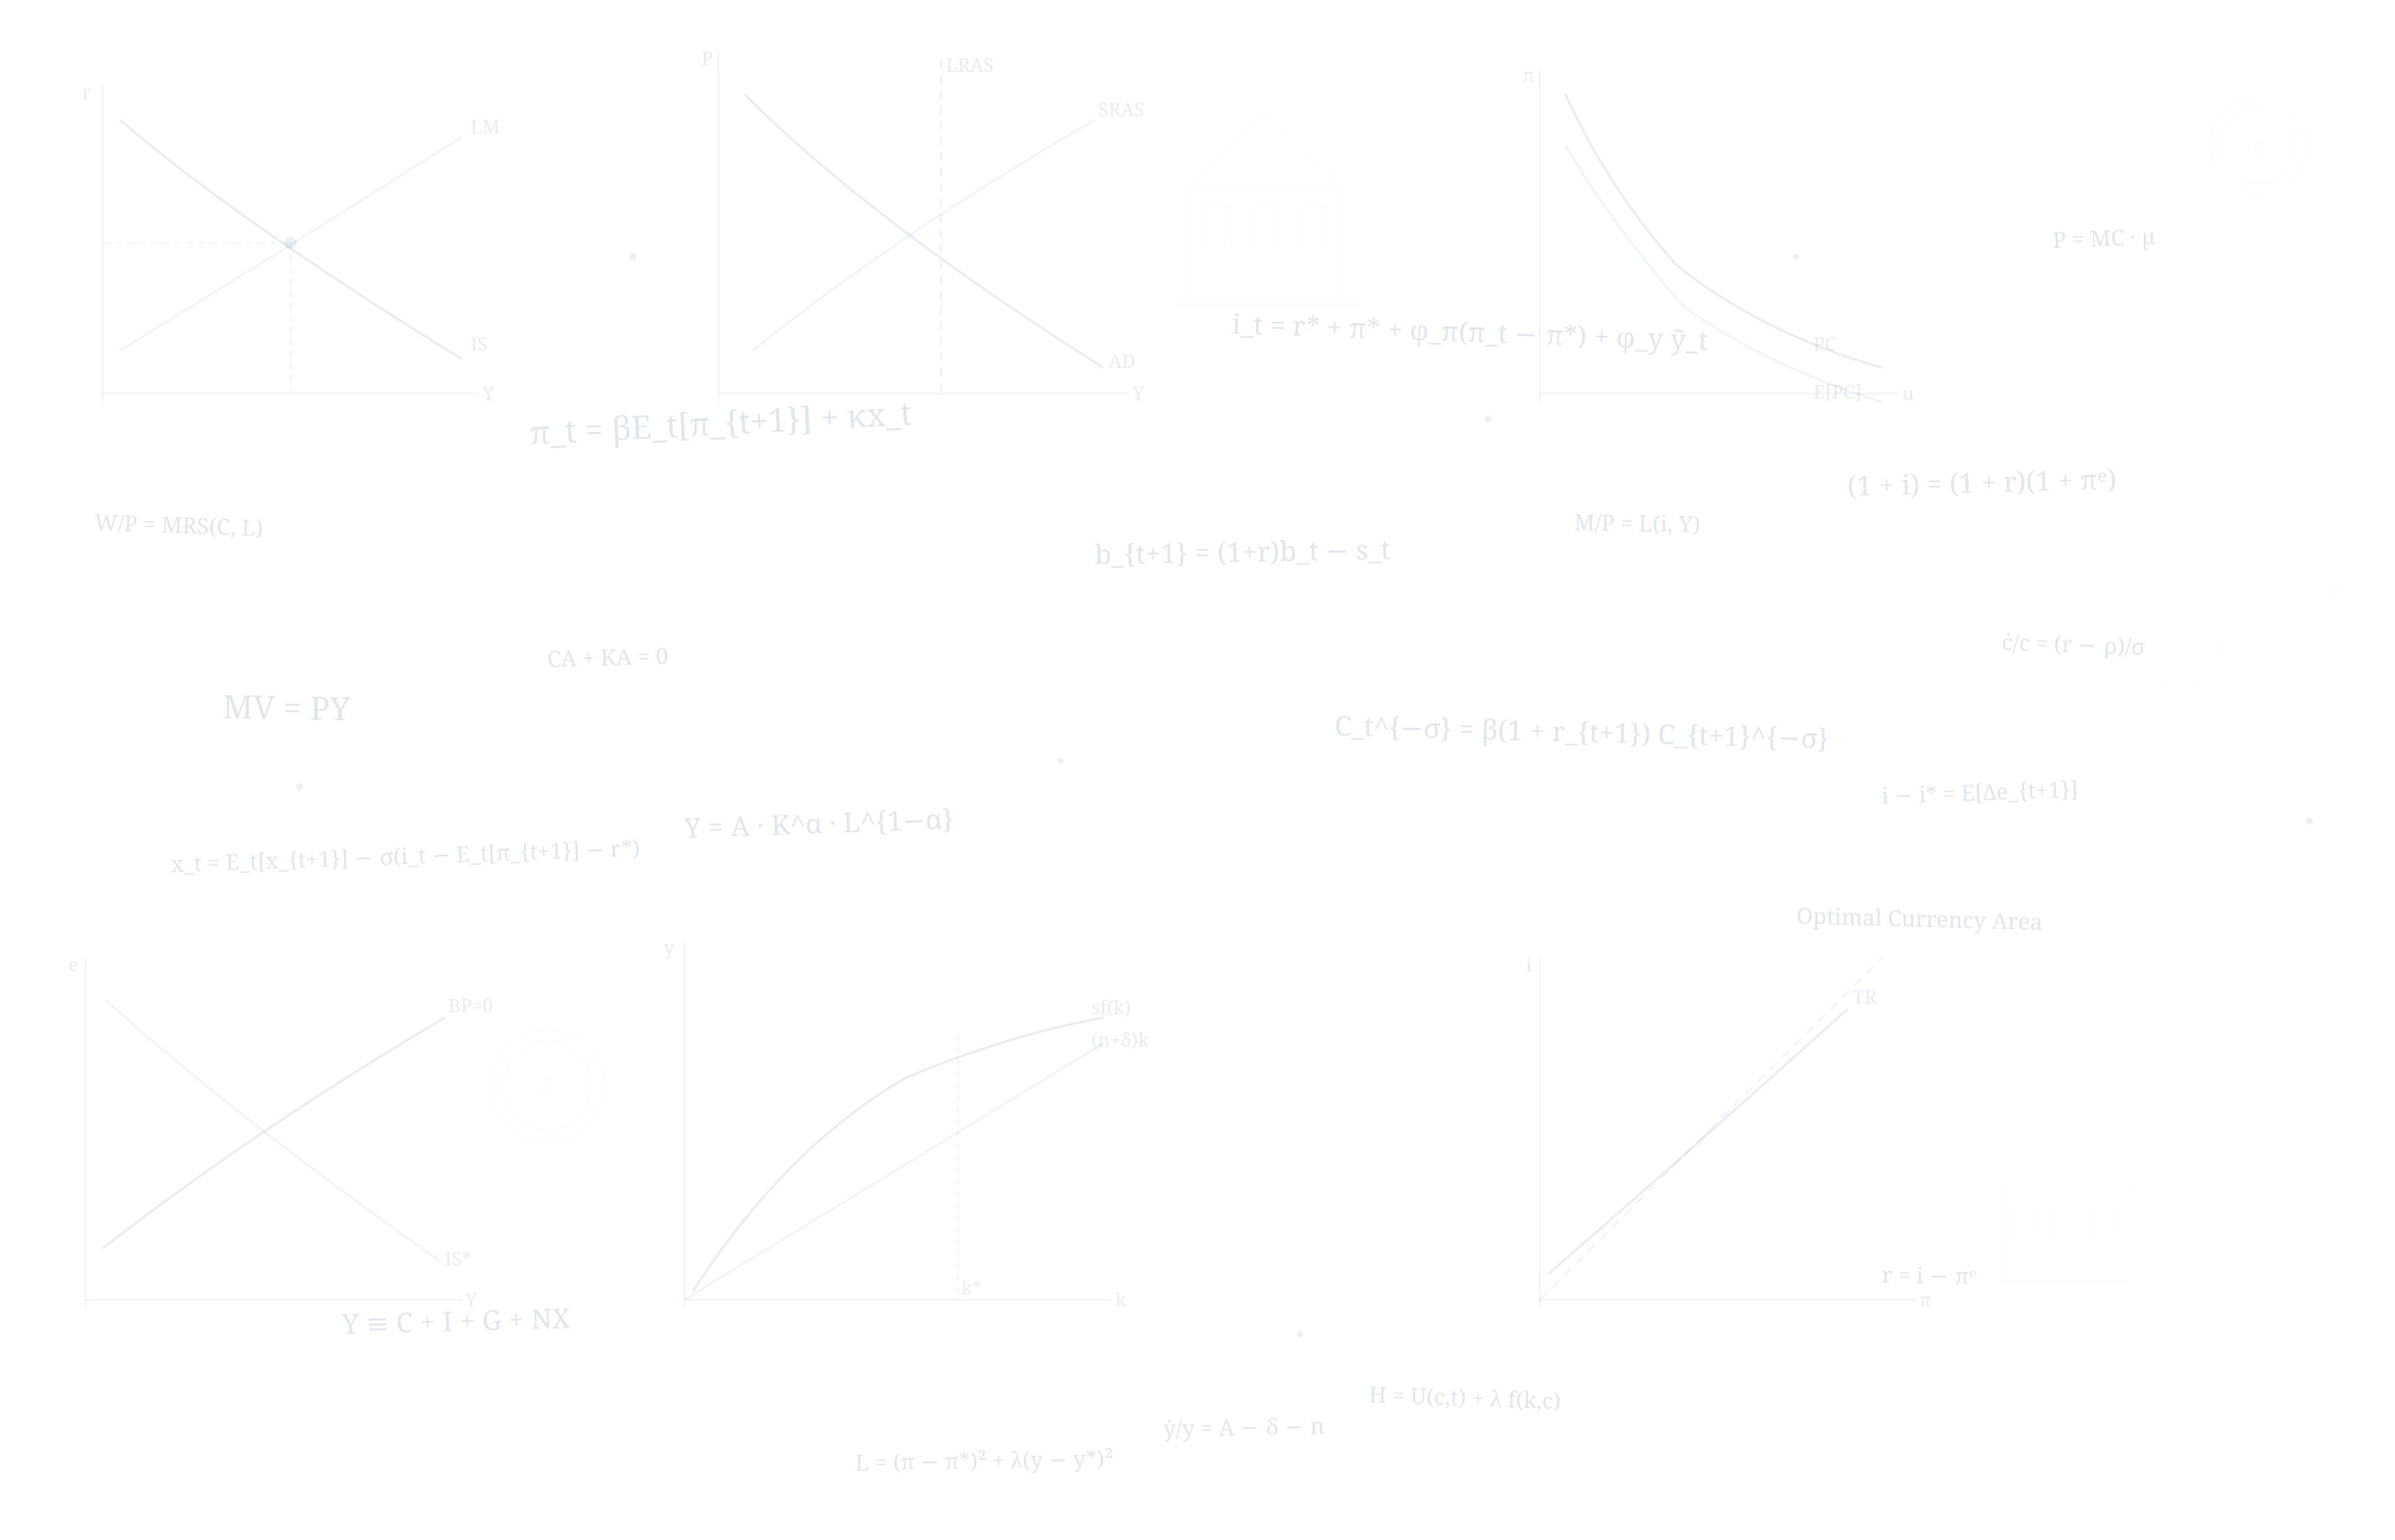
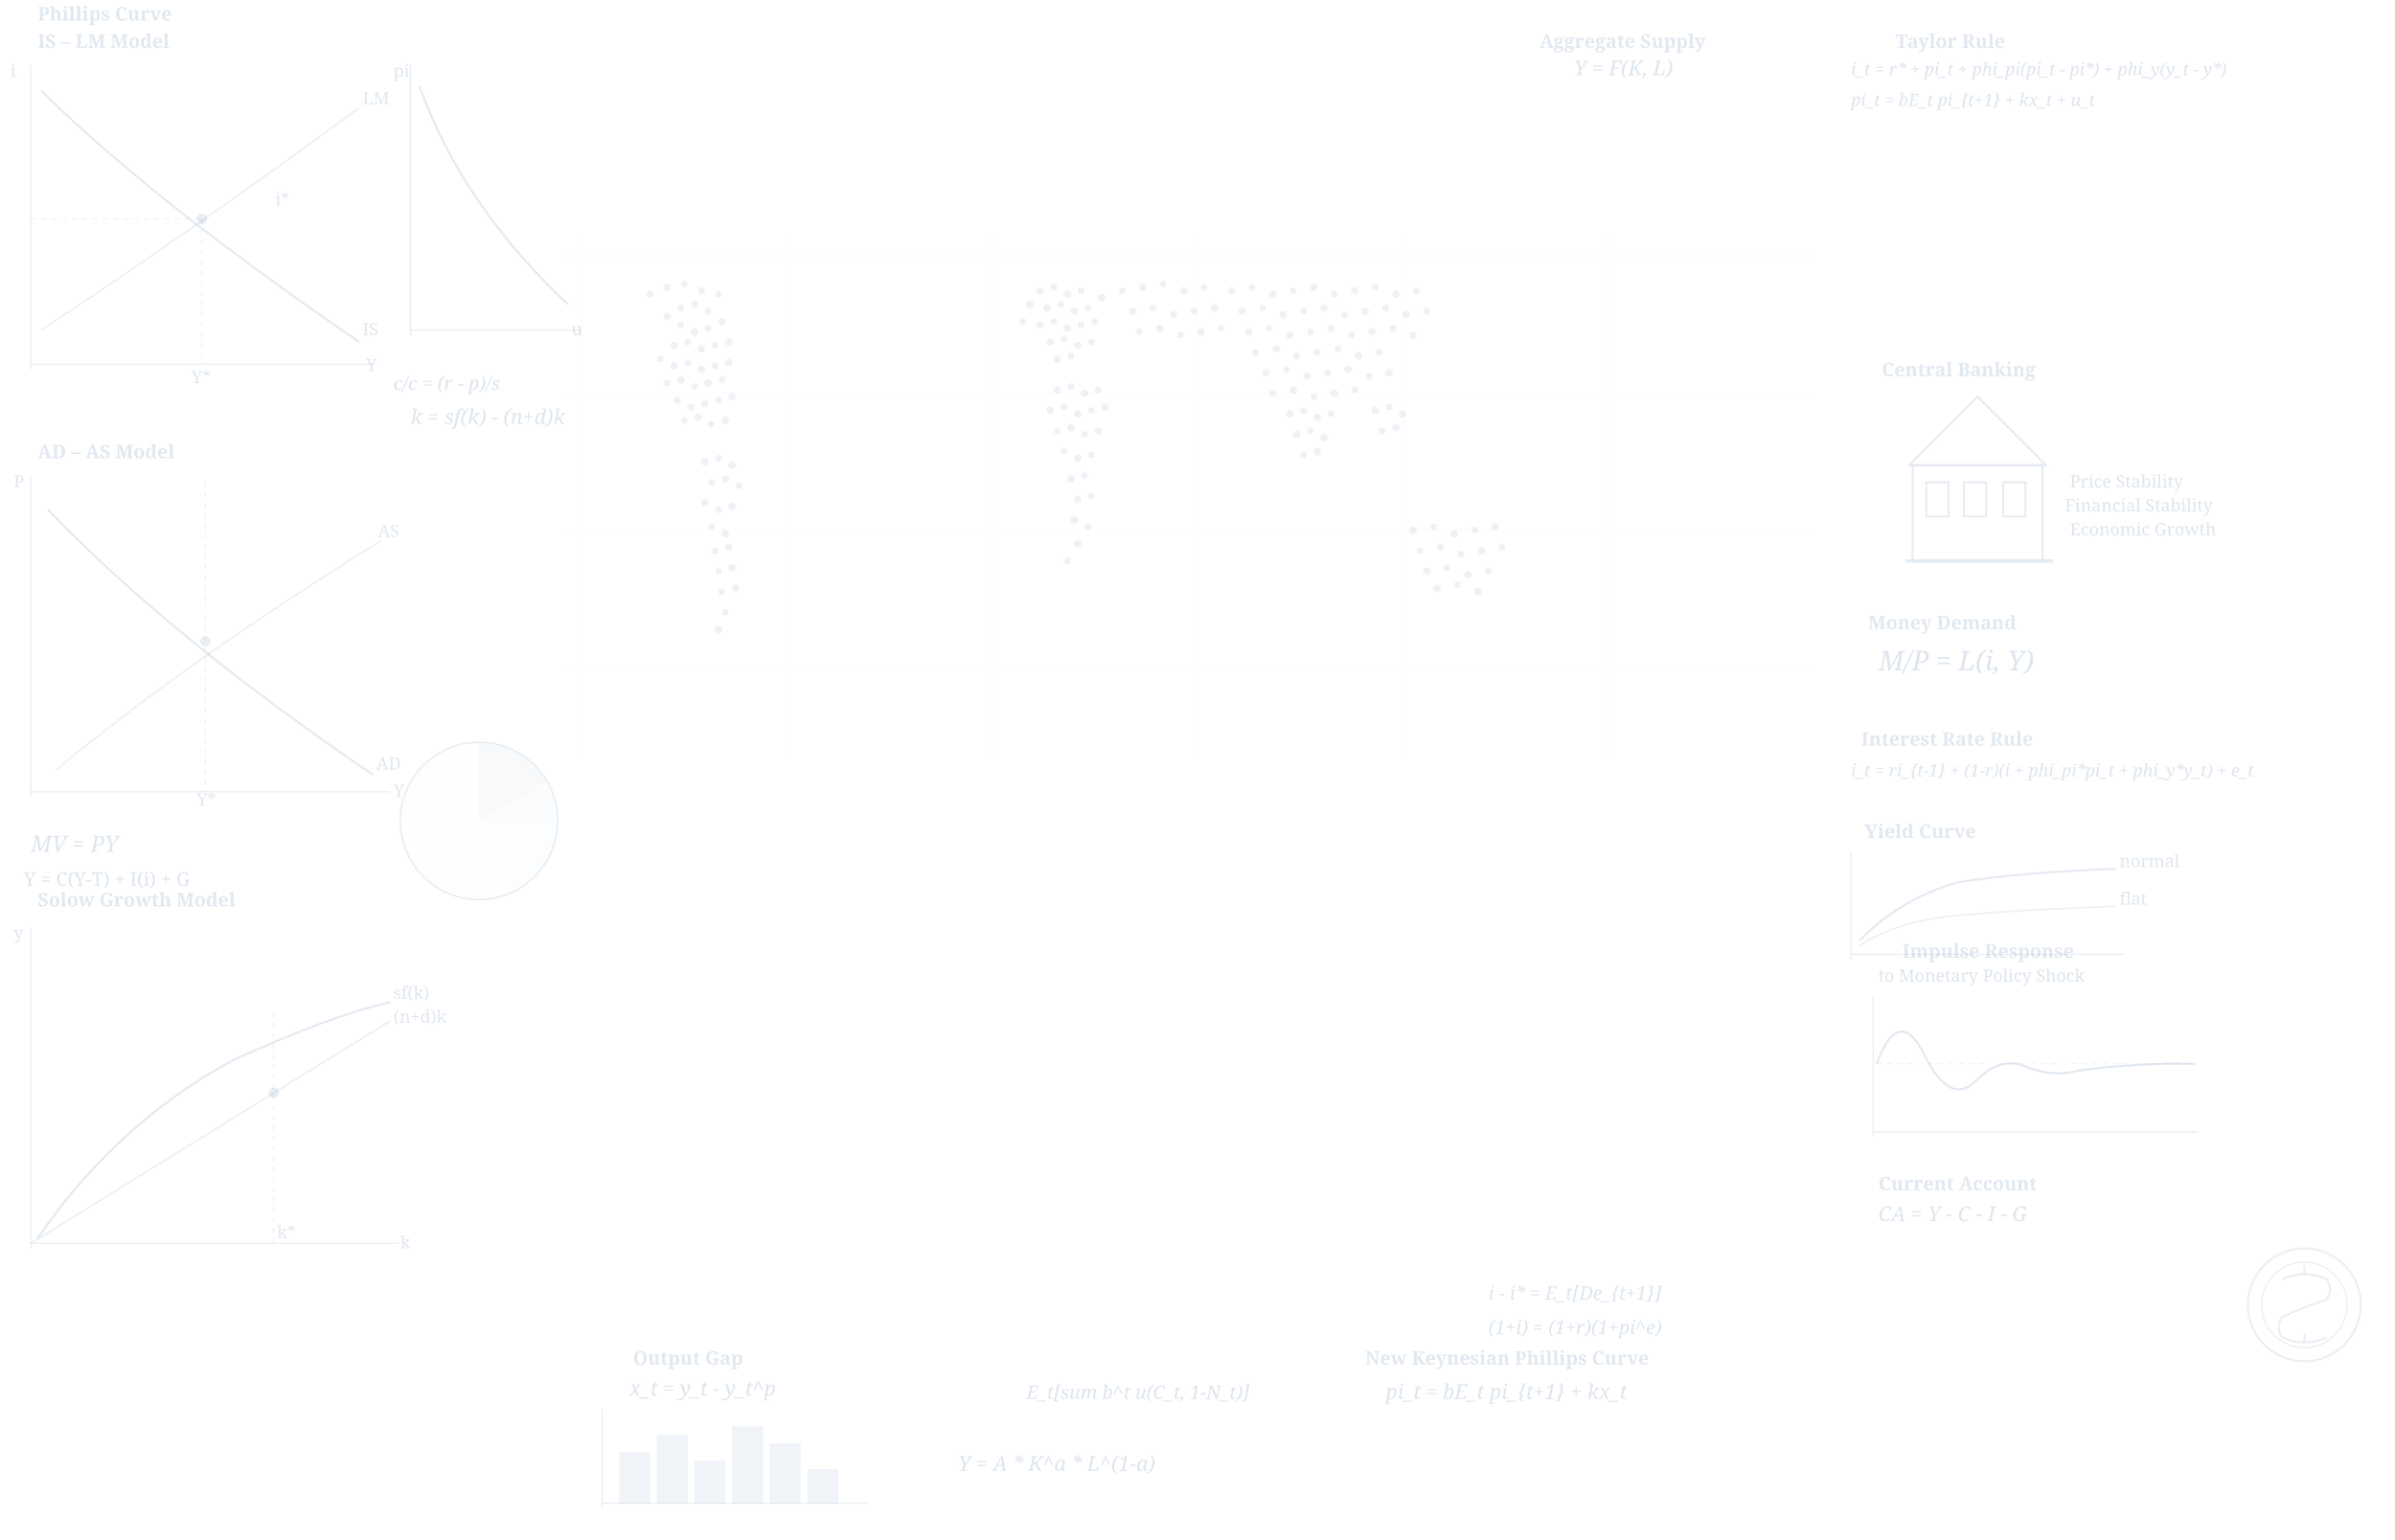
- <svg xmlns="http://www.w3.org/2000/svg" width="100%" viewBox="0 0 1400 900" role="img">
+ <svg xmlns="http://www.w3.org/2000/svg" width="100%" viewBox="0 0 1400 900">
  <defs>
    <style>
-     .eq { font-family: Georgia, serif; fill: #0b3c6f; opacity: 0.13; }
-     .eq-sm { font-size: 13px; }
-     .eq-md { font-size: 16px; }
-     .eq-lg { font-size: 19px; }
-     .curve { fill: none; stroke: #0b3c6f; stroke-width: 1.4; opacity: 0.09; }
-     .curve2 { fill: none; stroke: #2a6fa1; stroke-width: 1.2; opacity: 0.08; }
-     .axis { stroke: #0b3c6f; stroke-width: 0.8; opacity: 0.07; }
-     .axislabel { font-family: Georgia, serif; fill: #0b3c6f; opacity: 0.1; font-size: 11px; }
-     .dot { fill: #0b3c6f; opacity: 0.08; }
-     .icon-stroke { stroke: #0b3c6f; stroke-width: 1.2; fill: none; opacity: 0.09; }
-     .icon-fill { fill: #0b3c6f; opacity: 0.07; }
-   </style>
+ .c{fill:none;stroke:#1a4e8a;stroke-width:1.2;opacity:0.12;}
+ .c2{fill:none;stroke:#2a6fa1;stroke-width:1.0;opacity:0.10;}
+ .ax{stroke:#1a4e8a;stroke-width:0.7;opacity:0.10;}
+ .lbl{font-family:Georgia,serif;fill:#1a4e8a;opacity:0.14;font-size:10px;}
+ .eq{font-family:Georgia,serif;fill:#1a4e8a;opacity:0.15;}
+ .eq-t{font-family:Georgia,serif;fill:#1a4e8a;opacity:0.13;font-size:11px;font-weight:bold;}
+ .dot{fill:#1a4e8a;opacity:0.10;}
+ .gridl{stroke:#2a6fa1;stroke-width:0.3;opacity:0.06;}
+ .dash{fill:none;stroke:#1a4e8a;stroke-width:0.6;stroke-dasharray:3,3;opacity:0.09;}
+ </style>
  </defs>
-   <g transform="translate(60, 50)">
-     <line x1="0" y1="180" x2="220" y2="180" class="axis" />
-     <line x1="0" y1="0" x2="0" y2="185" class="axis" />
-     <text x="222" y="184" class="axislabel">Y</text>
-     <text x="-12" y="8" class="axislabel">r</text>
-     <path d="M10 20 Q80 80 210 160" class="curve" />
-     <path d="M10 155 Q100 100 210 30" class="curve2" />
-     <text x="215" y="155" class="axislabel">IS</text>
-     <text x="215" y="28" class="axislabel">LM</text>
-     <circle cx="110" cy="92" r="3.5" class="dot" />
-     <line x1="110" y1="92" x2="110" y2="180" stroke="#0b3c6f" stroke-width="0.7" stroke-dasharray="4,3" opacity="0.07" />
-     <line x1="0" y1="92" x2="110" y2="92" stroke="#0b3c6f" stroke-width="0.7" stroke-dasharray="4,3" opacity="0.07" />
-   </g>
-   <g transform="translate(420, 30)">
-     <line x1="0" y1="200" x2="240" y2="200" class="axis" />
-     <line x1="0" y1="0" x2="0" y2="205" class="axis" />
-     <text x="242" y="204" class="axislabel">Y</text>
-     <text x="-10" y="8" class="axislabel">P</text>
-     <path d="M15 25 Q90 100 225 185" class="curve" />
-     <path d="M20 175 Q100 110 220 40" class="curve2" />
-     <line x1="130" y1="5" x2="130" y2="200" stroke="#0b3c6f" stroke-width="1" stroke-dasharray="5,4" opacity="0.08" />
-     <text x="133" y="12" class="axislabel">LRAS</text>
-     <text x="228" y="185" class="axislabel">AD</text>
-     <text x="222" y="38" class="axislabel">SRAS</text>
-   </g>
-   <g transform="translate(900, 40)">
-     <line x1="0" y1="190" x2="210" y2="190" class="axis" />
-     <line x1="0" y1="0" x2="0" y2="195" class="axis" />
-     <text x="212" y="194" class="axislabel">u</text>
-     <text x="-10" y="8" class="axislabel">π</text>
-     <path d="M15 15 Q40 70 80 115 Q130 155 200 175" class="curve" />
-     <path d="M15 45 Q45 95 85 140 Q135 175 200 195" class="curve2" />
-     <text x="160" y="165" class="axislabel">PC</text>
-     <text x="160" y="193" class="axislabel">E[PC]</text>
-   </g>
-   <g transform="translate(50, 560)">
-     <line x1="0" y1="200" x2="220" y2="200" class="axis" />
-     <line x1="0" y1="0" x2="0" y2="205" class="axis" />
-     <text x="222" y="204" class="axislabel">Y</text>
-     <text x="-10" y="8" class="axislabel">e</text>
-     <path d="M10 170 Q100 100 210 35" class="curve" />
-     <path d="M12 25 Q90 95 208 178" class="curve2" />
-     <text x="212" y="32" class="axislabel">BP=0</text>
-     <text x="210" y="180" class="axislabel">IS*</text>
-   </g>
-   <g transform="translate(400, 550)">
-     <line x1="0" y1="210" x2="250" y2="210" class="axis" />
-     <line x1="0" y1="0" x2="0" y2="215" class="axis" />
-     <text x="252" y="214" class="axislabel">k</text>
-     <text x="-12" y="8" class="axislabel">y</text>
-     <path d="M5 205 Q60 120 130 80 Q190 55 245 45" class="curve" />
-     <path d="M0 210 L245 60" class="curve2" />
-     <line x1="160" y1="55" x2="160" y2="210" stroke="#0b3c6f" stroke-width="0.7" stroke-dasharray="4,3" opacity="0.07" />
-     <text x="162" y="207" class="axislabel">k*</text>
-     <text x="238" y="43" class="axislabel">sf(k)</text>
-     <text x="238" y="62" class="axislabel">(n+δ)k</text>
-   </g>
-   <g transform="translate(900, 560)">
-     <line x1="0" y1="200" x2="220" y2="200" class="axis" />
-     <line x1="0" y1="0" x2="0" y2="205" class="axis" />
-     <text x="222" y="204" class="axislabel">π</text>
-     <text x="-8" y="8" class="axislabel">i</text>
-     <line x1="0" y1="200" x2="200" y2="0" stroke="#0b3c6f" stroke-width="0.9" stroke-dasharray="6,4" opacity="0.07" />
-     <path d="M5 185 Q80 120 180 30" class="curve" />
-     <text x="183" y="27" class="axislabel">TR</text>
-   </g>
-   <g transform="translate(1250, 330)" opacity="0.08">
-     <line x1="0" y1="100" x2="120" y2="100" class="axis" />
-     <line x1="0" y1="0" x2="0" y2="103" class="axis" />
-     <polyline points="5,80 20,65 35,70 50,45 65,50 80,30 95,35 115,15" class="curve" style="opacity:0.12" />
-     <circle cx="115" cy="15" r="3" class="dot" />
-   </g>
-   <text x="310" y="260" class="eq eq-lg" transform="rotate(-3, 310, 260)">π_t = βE_t[π_{t+1}] + κx_t</text>
-   <text x="720" y="195" class="eq eq-md" transform="rotate(2, 720, 195)">i_t = r* + π* + φ_π(π_t − π*) + φ_y ỹ_t</text>
-   <text x="1080" y="290" class="eq eq-md" transform="rotate(-1.5, 1080, 290)">(1 + i) = (1 + r)(1 + πᵉ)</text>
-   <text x="130" y="420" class="eq eq-lg" transform="rotate(1, 130, 420)">MV = PY</text>
-   <text x="400" y="490" class="eq eq-md" transform="rotate(-2, 400, 490)">Y = A · K^α · L^{1−α}</text>
-   <text x="780" y="430" class="eq eq-md" transform="rotate(1.5, 780, 430)">C_t^{−σ} = β(1 + r_{t+1}) C_{t+1}^{−σ}</text>
-   <text x="1100" y="470" class="eq eq-sm" transform="rotate(-2, 1100, 470)">i − i* = E[Δe_{t+1}]</text>
-   <text x="55" y="310" class="eq eq-sm" transform="rotate(2, 55, 310)">W/P = MRS(C, L)</text>
-   <text x="640" y="330" class="eq eq-md" transform="rotate(-1, 640, 330)">b_{t+1} = (1+r)b_t − s_t</text>
-   <text x="1170" y="380" class="eq eq-sm" transform="rotate(2, 1170, 380)">ċ/c = (r − ρ)/σ</text>
-   <text x="320" y="390" class="eq eq-sm" transform="rotate(-1.5, 320, 390)">CA + KA = 0</text>
-   <text x="920" y="310" class="eq eq-sm" transform="rotate(1, 920, 310)">M/P = L(i, Y)</text>
-   <text x="100" y="510" class="eq eq-sm" transform="rotate(-2, 100, 510)">x_t = E_t[x_{t+1}] − σ(i_t − E_t[π_{t+1}] − r*)</text>
-   <text x="1050" y="540" class="eq eq-sm" transform="rotate(1.5, 1050, 540)">Optimal Currency Area</text>
-   <text x="500" y="860" class="eq eq-sm" transform="rotate(-1, 500, 860)">L = (π − π*)² + λ(y − y*)²</text>
-   <text x="800" y="820" class="eq eq-sm" transform="rotate(2, 800, 820)">H = U(c,t) + λ f(k,c)</text>
-   <text x="200" y="780" class="eq eq-md" transform="rotate(-1.5, 200, 780)">Y ≡ C + I + G + NX</text>
-   <text x="1100" y="750" class="eq eq-sm" transform="rotate(1, 1100, 750)">r = i − πᵉ</text>
-   <text x="1200" y="145" class="eq eq-sm" transform="rotate(-2, 1200, 145)">P = MC · μ</text>
-   <text x="680" y="840" class="eq eq-sm" transform="rotate(-1, 680, 840)">ẏ/y = A − δ − n</text>
-   <g transform="translate(695, 60)" opacity="0.07">
-     <rect x="0" y="50" width="90" height="65" class="icon-stroke" />
-     <rect x="10" y="60" width="15" height="25" class="icon-stroke" />
-     <rect x="37" y="60" width="15" height="25" class="icon-stroke" />
-     <rect x="65" y="60" width="15" height="25" class="icon-stroke" />
-     <polygon points="45,5 0,50 90,50" class="icon-stroke" />
-     <line x1="0" y1="115" x2="90" y2="115" stroke="#0b3c6f" stroke-width="2" opacity="0.09" />
-     <line x1="-10" y1="118" x2="100" y2="118" stroke="#0b3c6f" stroke-width="2.5" opacity="0.09" />
-     <text x="17" y="135" class="axislabel" style="font-size:9px;">CENTRAL BANK</text>
-   </g>
-   <g transform="translate(1170, 650)" opacity="0.06">
-     <rect x="0" y="45" width="75" height="55" class="icon-stroke" />
-     <rect x="8" y="55" width="12" height="20" class="icon-stroke" />
-     <rect x="31" y="55" width="12" height="20" class="icon-stroke" />
-     <rect x="55" y="55" width="12" height="20" class="icon-stroke" />
-     <polygon points="37,5 0,45 75,45" class="icon-stroke" />
-     <line x1="0" y1="100" x2="75" y2="100" stroke="#0b3c6f" stroke-width="2" opacity="0.09" />
-   </g>
-   <g transform="translate(285, 600)" opacity="0.08">
-     <circle cx="35" cy="35" r="33" class="icon-stroke" />
-     <circle cx="35" cy="35" r="26" class="icon-stroke" />
-     <text x="35" y="40" text-anchor="middle" class="axislabel" style="font-size:14px; font-weight:bold;">$</text>
-   </g>
-   <g transform="translate(1290, 55)" opacity="0.07">
-     <circle cx="30" cy="30" r="28" class="icon-stroke" />
-     <circle cx="30" cy="30" r="22" class="icon-stroke" />
-     <text x="30" y="36" text-anchor="middle" class="axislabel" style="font-size:13px; font-weight:bold;">€</text>
-   </g>
-   <circle cx="370" cy="150" r="2" class="dot" />
-   <circle cx="620" cy="445" r="1.8" class="dot" />
-   <circle cx="870" cy="245" r="2" class="dot" />
-   <circle cx="1050" cy="150" r="1.8" class="dot" />
-   <circle cx="175" cy="460" r="2" class="dot" />
-   <circle cx="1350" cy="480" r="2" class="dot" />
-   <circle cx="760" cy="780" r="1.8" class="dot" />
+   <g transform="translate(340,150)">
+     <line x1="-10" y1="0" x2="720" y2="0" class="gridl" />
+     <line x1="-10" y1="80" x2="720" y2="80" class="gridl" />
+     <line x1="-10" y1="160" x2="720" y2="160" class="gridl" />
+     <line x1="-10" y1="240" x2="720" y2="240" class="gridl" />
+     <line x1="0" y1="-10" x2="0" y2="290" class="gridl" />
+     <line x1="120" y1="-10" x2="120" y2="290" class="gridl" />
+     <line x1="240" y1="-10" x2="240" y2="290" class="gridl" />
+     <line x1="360" y1="-10" x2="360" y2="290" class="gridl" />
+     <line x1="480" y1="-10" x2="480" y2="290" class="gridl" />
+     <line x1="600" y1="-10" x2="600" y2="290" class="gridl" />
+     <g fill="#1a4e8a" opacity="0.075">
+       <circle cx="50" cy="35" r="2.2" />
+       <circle cx="58" cy="30" r="2" />
+       <circle cx="66" cy="28" r="2.2" />
+       <circle cx="74" cy="32" r="2" />
+       <circle cx="82" cy="38" r="2.2" />
+       <circle cx="58" cy="40" r="2" />
+       <circle cx="66" cy="44" r="2.2" />
+       <circle cx="74" cy="42" r="2" />
+       <circle cx="54" cy="52" r="2.2" />
+       <circle cx="62" cy="50" r="2" />
+       <circle cx="70" cy="54" r="2.2" />
+       <circle cx="78" cy="52" r="2" />
+       <circle cx="86" cy="50" r="2.2" />
+       <circle cx="46" cy="60" r="2" />
+       <circle cx="54" cy="64" r="2.2" />
+       <circle cx="62" cy="62" r="2" />
+       <circle cx="70" cy="66" r="2.2" />
+       <circle cx="78" cy="64" r="2" />
+       <circle cx="86" cy="62" r="2.2" />
+       <circle cx="50" cy="74" r="2" />
+       <circle cx="58" cy="72" r="2.2" />
+       <circle cx="66" cy="76" r="2" />
+       <circle cx="74" cy="74" r="2.2" />
+       <circle cx="82" cy="72" r="2" />
+       <circle cx="56" cy="84" r="2.2" />
+       <circle cx="64" cy="88" r="2" />
+       <circle cx="72" cy="86" r="2.2" />
+       <circle cx="80" cy="84" r="2" />
+       <circle cx="88" cy="82" r="2.2" />
+       <circle cx="60" cy="96" r="2" />
+       <circle cx="68" cy="94" r="2.2" />
+       <circle cx="76" cy="98" r="2" />
+       <circle cx="84" cy="96" r="2.2" />
+       <circle cx="40" cy="22" r="2" />
+       <circle cx="50" cy="18" r="2.2" />
+       <circle cx="60" cy="16" r="2" />
+       <circle cx="70" cy="20" r="2.2" />
+       <circle cx="80" cy="22" r="2" />
+     </g>
+     <g fill="#1a4e8a" opacity="0.075">
+       <circle cx="72" cy="120" r="2.2" />
+       <circle cx="80" cy="118" r="2" />
+       <circle cx="88" cy="122" r="2.2" />
+       <circle cx="76" cy="132" r="2" />
+       <circle cx="84" cy="130" r="2.2" />
+       <circle cx="92" cy="134" r="2" />
+       <circle cx="72" cy="144" r="2.2" />
+       <circle cx="80" cy="148" r="2" />
+       <circle cx="88" cy="146" r="2.2" />
+       <circle cx="76" cy="158" r="2" />
+       <circle cx="84" cy="162" r="2.2" />
+       <circle cx="78" cy="172" r="2" />
+       <circle cx="86" cy="170" r="2.2" />
+       <circle cx="80" cy="184" r="2" />
+       <circle cx="88" cy="182" r="2.2" />
+       <circle cx="82" cy="196" r="2" />
+       <circle cx="90" cy="194" r="2.2" />
+       <circle cx="84" cy="208" r="2" />
+       <circle cx="80" cy="218" r="2.2" />
+     </g>
+     <g fill="#1a4e8a" opacity="0.075">
+       <circle cx="268" cy="20" r="2.2" />
+       <circle cx="276" cy="18" r="2" />
+       <circle cx="284" cy="22" r="2.2" />
+       <circle cx="292" cy="20" r="2" />
+       <circle cx="272" cy="30" r="2.2" />
+       <circle cx="280" cy="28" r="2" />
+       <circle cx="288" cy="32" r="2.2" />
+       <circle cx="296" cy="30" r="2" />
+       <circle cx="268" cy="40" r="2.2" />
+       <circle cx="276" cy="38" r="2" />
+       <circle cx="284" cy="42" r="2.2" />
+       <circle cx="292" cy="40" r="2" />
+       <circle cx="300" cy="38" r="2" />
+       <circle cx="274" cy="50" r="2.2" />
+       <circle cx="282" cy="48" r="2" />
+       <circle cx="290" cy="52" r="2.2" />
+       <circle cx="298" cy="50" r="2" />
+       <circle cx="278" cy="60" r="2.2" />
+       <circle cx="286" cy="58" r="2" />
+       <circle cx="262" cy="28" r="2.2" />
+       <circle cx="258" cy="38" r="2" />
+       <circle cx="304" cy="24" r="2.2" />
+     </g>
+     <g fill="#1a4e8a" opacity="0.075">
+       <circle cx="278" cy="78" r="2.2" />
+       <circle cx="286" cy="76" r="2" />
+       <circle cx="294" cy="80" r="2.2" />
+       <circle cx="302" cy="78" r="2" />
+       <circle cx="274" cy="90" r="2.2" />
+       <circle cx="282" cy="88" r="2" />
+       <circle cx="290" cy="92" r="2.2" />
+       <circle cx="298" cy="90" r="2" />
+       <circle cx="306" cy="88" r="2.2" />
+       <circle cx="278" cy="102" r="2" />
+       <circle cx="286" cy="100" r="2.2" />
+       <circle cx="294" cy="104" r="2" />
+       <circle cx="302" cy="102" r="2.2" />
+       <circle cx="282" cy="114" r="2" />
+       <circle cx="290" cy="118" r="2.2" />
+       <circle cx="298" cy="116" r="2" />
+       <circle cx="286" cy="130" r="2.2" />
+       <circle cx="294" cy="128" r="2" />
+       <circle cx="290" cy="142" r="2.2" />
+       <circle cx="298" cy="140" r="2" />
+       <circle cx="288" cy="154" r="2.2" />
+       <circle cx="296" cy="158" r="2" />
+       <circle cx="290" cy="168" r="2.2" />
+       <circle cx="284" cy="178" r="2" />
+     </g>
+     <g fill="#1a4e8a" opacity="0.075">
+       <circle cx="380" cy="20" r="2.2" />
+       <circle cx="392" cy="18" r="2" />
+       <circle cx="404" cy="22" r="2.2" />
+       <circle cx="416" cy="20" r="2" />
+       <circle cx="428" cy="18" r="2.2" />
+       <circle cx="440" cy="22" r="2" />
+       <circle cx="452" cy="20" r="2.2" />
+       <circle cx="464" cy="18" r="2" />
+       <circle cx="476" cy="22" r="2.2" />
+       <circle cx="488" cy="20" r="2" />
+       <circle cx="386" cy="32" r="2.2" />
+       <circle cx="398" cy="30" r="2" />
+       <circle cx="410" cy="34" r="2.2" />
+       <circle cx="422" cy="32" r="2" />
+       <circle cx="434" cy="30" r="2.2" />
+       <circle cx="446" cy="34" r="2" />
+       <circle cx="458" cy="32" r="2.2" />
+       <circle cx="470" cy="30" r="2" />
+       <circle cx="482" cy="34" r="2.2" />
+       <circle cx="494" cy="32" r="2" />
+       <circle cx="390" cy="44" r="2.2" />
+       <circle cx="402" cy="42" r="2" />
+       <circle cx="414" cy="46" r="2.2" />
+       <circle cx="426" cy="44" r="2" />
+       <circle cx="438" cy="42" r="2.2" />
+       <circle cx="450" cy="46" r="2" />
+       <circle cx="462" cy="44" r="2.2" />
+       <circle cx="474" cy="42" r="2" />
+       <circle cx="486" cy="46" r="2.2" />
+       <circle cx="394" cy="56" r="2" />
+       <circle cx="406" cy="54" r="2.2" />
+       <circle cx="418" cy="58" r="2" />
+       <circle cx="430" cy="56" r="2.2" />
+       <circle cx="442" cy="54" r="2" />
+       <circle cx="454" cy="58" r="2.2" />
+       <circle cx="466" cy="56" r="2" />
+       <circle cx="400" cy="68" r="2.2" />
+       <circle cx="412" cy="66" r="2" />
+       <circle cx="424" cy="70" r="2.2" />
+       <circle cx="436" cy="68" r="2" />
+       <circle cx="448" cy="66" r="2.2" />
+       <circle cx="460" cy="70" r="2" />
+       <circle cx="472" cy="68" r="2.2" />
+       <circle cx="404" cy="80" r="2" />
+       <circle cx="416" cy="78" r="2.2" />
+       <circle cx="428" cy="82" r="2" />
+       <circle cx="440" cy="80" r="2.2" />
+       <circle cx="452" cy="78" r="2" />
+       <circle cx="414" cy="92" r="2.2" />
+       <circle cx="422" cy="90" r="2" />
+       <circle cx="430" cy="94" r="2.2" />
+       <circle cx="438" cy="92" r="2" />
+       <circle cx="418" cy="104" r="2.2" />
+       <circle cx="426" cy="102" r="2" />
+       <circle cx="434" cy="106" r="2.2" />
+       <circle cx="422" cy="116" r="2" />
+       <circle cx="430" cy="114" r="2.2" />
+       <circle cx="464" cy="90" r="2.2" />
+       <circle cx="472" cy="88" r="2" />
+       <circle cx="480" cy="92" r="2.2" />
+       <circle cx="468" cy="102" r="2" />
+       <circle cx="476" cy="100" r="2.2" />
+     </g>
+     <g fill="#1a4e8a" opacity="0.075">
+       <circle cx="486" cy="160" r="2.2" />
+       <circle cx="498" cy="158" r="2" />
+       <circle cx="510" cy="162" r="2.2" />
+       <circle cx="522" cy="160" r="2" />
+       <circle cx="534" cy="158" r="2.2" />
+       <circle cx="490" cy="172" r="2" />
+       <circle cx="502" cy="170" r="2.2" />
+       <circle cx="514" cy="174" r="2" />
+       <circle cx="526" cy="172" r="2.2" />
+       <circle cx="538" cy="170" r="2" />
+       <circle cx="494" cy="184" r="2.2" />
+       <circle cx="506" cy="182" r="2" />
+       <circle cx="518" cy="186" r="2.2" />
+       <circle cx="530" cy="184" r="2" />
+       <circle cx="500" cy="194" r="2.2" />
+       <circle cx="512" cy="192" r="2" />
+       <circle cx="524" cy="196" r="2.2" />
+     </g>
+     <g fill="#1a4e8a" opacity="0.075">
+       <circle cx="316" cy="20" r="2" />
+       <circle cx="328" cy="18" r="2.2" />
+       <circle cx="340" cy="16" r="2" />
+       <circle cx="352" cy="20" r="2.2" />
+       <circle cx="364" cy="18" r="2" />
+       <circle cx="322" cy="32" r="2.2" />
+       <circle cx="334" cy="30" r="2" />
+       <circle cx="346" cy="34" r="2.2" />
+       <circle cx="358" cy="32" r="2" />
+       <circle cx="370" cy="30" r="2.2" />
+       <circle cx="326" cy="44" r="2" />
+       <circle cx="338" cy="42" r="2.2" />
+       <circle cx="350" cy="46" r="2" />
+       <circle cx="362" cy="44" r="2.2" />
+       <circle cx="374" cy="42" r="2" />
+     </g>
+   </g>
+   <text x="22" y="28" class="eq-t" font-size="12">IS – LM Model</text>
+   <g transform="translate(18,38)">
+     <line x1="0" y1="175" x2="200" y2="175" class="ax" />
+     <line x1="0" y1="0" x2="0" y2="178" class="ax" />
+     <path d="M6,15 Q72,80 192,162" class="c" />
+     <path d="M6,155 Q90,100 192,25" class="c2" />
+     <line x1="100" y1="90" x2="100" y2="175" class="dash" />
+     <line x1="0" y1="90" x2="100" y2="90" class="dash" />
+     <circle cx="100" cy="90" r="3" class="dot" />
+     <text x="194" y="158" class="lbl">IS</text>
+     <text x="194" y="23" class="lbl">LM</text>
+     <text x="143" y="82" class="lbl">i*</text>
+     <text x="94" y="186" class="lbl">Y*</text>
+     <text x="196" y="179" class="lbl">Y</text>
+     <text x="-12" y="7" class="lbl">i</text>
+   </g>
+   <text x="22" y="268" class="eq-t" font-size="12">AD – AS Model</text>
+   <g transform="translate(18,278)">
+     <line x1="0" y1="185" x2="210" y2="185" class="ax" />
+     <line x1="0" y1="0" x2="0" y2="188" class="ax" />
+     <path d="M10,20 Q82,95 200,175" class="c" />
+     <path d="M15,172 Q92,108 205,38" class="c2" />
+     <line x1="102" y1="4" x2="102" y2="185" class="dash" />
+     <circle cx="102" cy="97" r="3" class="dot" />
+     <text x="202" y="172" class="lbl">AD</text>
+     <text x="203" y="36" class="lbl">AS</text>
+     <text x="97" y="193" class="lbl">Y*</text>
+     <text x="212" y="188" class="lbl">Y</text>
+     <text x="-10" y="7" class="lbl">P</text>
+   </g>
+   <text x="22" y="530" class="eq-t" font-size="12">Solow Growth Model</text>
+   <g transform="translate(18,542)">
+     <line x1="0" y1="185" x2="215" y2="185" class="ax" />
+     <line x1="0" y1="0" x2="0" y2="188" class="ax" />
+     <path d="M4,182 Q50,115 118,78 Q175,52 210,44" class="c" />
+     <path d="M0,185 L210,55" class="c2" />
+     <line x1="142" y1="50" x2="142" y2="185" class="dash" />
+     <circle cx="142" cy="97" r="3" class="dot" />
+     <text x="212" y="42" class="lbl">sf(k)</text>
+     <text x="212" y="56" class="lbl">(n+d)k</text>
+     <text x="144" y="182" class="lbl">k*</text>
+     <text x="216" y="188" class="lbl">k</text>
+     <text x="-10" y="7" class="lbl">y</text>
+   </g>
+   <text x="18" y="498" class="eq" font-size="13" font-style="italic">MV = PY</text>
+   <text x="14" y="518" class="eq" font-size="11">Y = C(Y-T) + I(i) + G</text>
+   <text x="230" y="228" class="eq" font-size="11" font-style="italic">c/c = (r - p)/s</text>
+   <text x="240" y="248" class="eq" font-size="12" font-style="italic">k = sf(k) - (n+d)k</text>
+   <text x="22" y="12" class="eq-t" font-size="10">Phillips Curve</text>
+   <g transform="translate(240,38)">
+     <line x1="0" y1="155" x2="100" y2="155" class="ax" />
+     <line x1="0" y1="0" x2="0" y2="158" class="ax" />
+     <path d="M5,12 Q18,48 40,80 Q62,112 92,140" class="c" />
+     <text x="94" y="158" class="lbl">u</text>
+     <text x="-10" y="7" class="lbl">pi</text>
+   </g>
+   <g transform="translate(230,430)" opacity="0.10">
+     <circle cx="50" cy="50" r="46" fill="none" stroke="#1a4e8a" stroke-width="1" />
+     <path d="M50,50 L50,4 A46,46 0 0,1 90,27 Z" fill="#1a4e8a" opacity="0.35" />
+     <path d="M50,50 L90,27 A46,46 0 0,1 96,50 Z" fill="#1a4e8a" opacity="0.20" />
+     <path d="M50,50 L96,50 A46,46 0 0,1 72,90 Z" fill="#1a4e8a" opacity="0.12" />
+     <path d="M50,50 L72,90 A46,46 0 1,1 50,4 Z" fill="#1a4e8a" opacity="0.06" />
+   </g>
+   <text x="1108" y="28" class="eq-t" font-size="11">Taylor Rule</text>
+   <text x="1082" y="44" class="eq" font-size="10" font-style="italic">i_t = r* + pi_t + phi_pi(pi_t - pi*) + phi_y(y_t - y*)</text>
+   <text x="900" y="28" class="eq-t" font-size="11">Aggregate Supply</text>
+   <text x="920" y="44" class="eq" font-size="12" font-style="italic">Y = F(K, L)</text>
+   <text x="1082" y="62" class="eq" font-size="10" font-style="italic">pi_t = bE_t pi_{t+1} + kx_t + u_t</text>
+   <text x="1100" y="220" class="eq-t" font-size="11">Central Banking</text>
+   <g transform="translate(1118,228)" opacity="0.12">
+     <rect x="0" y="44" width="76" height="56" fill="none" stroke="#1a4e8a" stroke-width="1.1" />
+     <rect x="8" y="54" width="13" height="20" fill="none" stroke="#1a4e8a" stroke-width="1" />
+     <rect x="30" y="54" width="13" height="20" fill="none" stroke="#1a4e8a" stroke-width="1" />
+     <rect x="53" y="54" width="13" height="20" fill="none" stroke="#1a4e8a" stroke-width="1" />
+     <polygon points="38,4 -2,44 78,44" fill="none" stroke="#1a4e8a" stroke-width="1.1" />
+     <line x1="-4" y1="100" x2="82" y2="100" stroke="#1a4e8a" stroke-width="2" />
+   </g>
+   <text x="1210" y="285" class="eq" font-size="10">Price Stability</text>
+   <text x="1207" y="299" class="eq" font-size="10">Financial Stability</text>
+   <text x="1210" y="313" class="eq" font-size="10">Economic Growth</text>
+   <text x="1092" y="368" class="eq-t" font-size="11">Money Demand</text>
+   <text x="1098" y="392" class="eq" font-size="16" font-style="italic">M/P = L(i, Y)</text>
+   <text x="1088" y="436" class="eq-t" font-size="11">Interest Rate Rule</text>
+   <text x="1082" y="454" class="eq" font-size="10" font-style="italic">i_t = ri_{t-1} + (1-r)(i + phi_pi*pi_t + phi_y*y_t) + e_t</text>
+   <text x="1090" y="490" class="eq-t" font-size="10">Yield Curve</text>
+   <g transform="translate(1082,498)">
+     <line x1="0" y1="60" x2="160" y2="60" class="ax" />
+     <line x1="0" y1="0" x2="0" y2="63" class="ax" />
+     <path d="M5,52 Q28,28 62,18 Q100,12 155,10" class="c" />
+     <path d="M5,55 Q25,42 55,38 Q95,34 155,32" class="c2" />
+     <text x="157" y="9" class="lbl">normal</text>
+     <text x="157" y="31" class="lbl">flat</text>
+   </g>
+   <text x="1112" y="560" class="eq-t" font-size="11">Impulse Response</text>
+   <text x="1098" y="574" class="eq" font-size="10">to Monetary Policy Shock</text>
+   <g transform="translate(1095,582)">
+     <line x1="0" y1="80" x2="190" y2="80" class="ax" />
+     <line x1="0" y1="0" x2="0" y2="83" class="ax" />
+     <path d="M2,40 Q15,5 30,35 Q45,65 60,50 Q75,35 90,42 Q105,48 120,44 Q140,41 170,40 Q188,40 188,40" fill="none" stroke="#1a4e8a" stroke-width="1.2" opacity="0.13" />
+     <line x1="2" y1="40" x2="188" y2="40" stroke="#1a4e8a" stroke-width="0.5" stroke-dasharray="3,3" opacity="0.08" />
+   </g>
+   <text x="1098" y="696" class="eq-t" font-size="11">Current Account</text>
+   <text x="1098" y="714" class="eq" font-size="12" font-style="italic">CA = Y - C - I - G</text>
+   <g transform="translate(1312,728)" opacity="0.09">
+     <circle cx="35" cy="35" r="33" fill="none" stroke="#1a4e8a" stroke-width="1.2" />
+     <circle cx="35" cy="35" r="25" fill="none" stroke="#1a4e8a" stroke-width="0.8" />
+     <path d="M22,20 Q35,14 48,20 Q52,26 48,32 Q35,36 22,42 Q18,48 22,54 Q35,60 48,54" fill="none" stroke="#1a4e8a" stroke-width="1.2" />
+     <line x1="35" y1="12" x2="35" y2="18" stroke="#1a4e8a" stroke-width="1.2" />
+     <line x1="35" y1="52" x2="35" y2="58" stroke="#1a4e8a" stroke-width="1.2" />
+   </g>
+   <text x="370" y="798" class="eq-t" font-size="11">Output Gap</text>
+   <text x="368" y="816" class="eq" font-size="12" font-style="italic">x_t = y_t - y_t^p</text>
+   <g transform="translate(352,824)">
+     <line x1="0" y1="55" x2="155" y2="55" class="ax" />
+     <line x1="0" y1="0" x2="0" y2="58" class="ax" />
+     <rect x="10" y="25" width="18" height="30" fill="#1a4e8a" opacity="0.07" />
+     <rect x="32" y="15" width="18" height="40" fill="#1a4e8a" opacity="0.07" />
+     <rect x="54" y="30" width="18" height="25" fill="#1a4e8a" opacity="0.07" />
+     <rect x="76" y="10" width="18" height="45" fill="#1a4e8a" opacity="0.07" />
+     <rect x="98" y="20" width="18" height="35" fill="#1a4e8a" opacity="0.07" />
+     <rect x="120" y="35" width="18" height="20" fill="#1a4e8a" opacity="0.07" />
+   </g>
+   <text x="600" y="818" class="eq" font-size="11" font-style="italic">E_t[sum b^t u(C_t, 1-N_t)]</text>
+   <text x="798" y="798" class="eq-t" font-size="11">New Keynesian Phillips Curve</text>
+   <text x="810" y="818" class="eq" font-size="12" font-style="italic">pi_t = bE_t pi_{t+1} + kx_t</text>
+   <text x="560" y="860" class="eq" font-size="12" font-style="italic">Y = A * K^a * L^(1-a)</text>
+   <text x="870" y="760" class="eq" font-size="11" font-style="italic">i - i* = E_t[De_{t+1}]</text>
+   <text x="870" y="780" class="eq" font-size="11" font-style="italic">(1+i) = (1+r)(1+pi^e)</text>
</svg>
